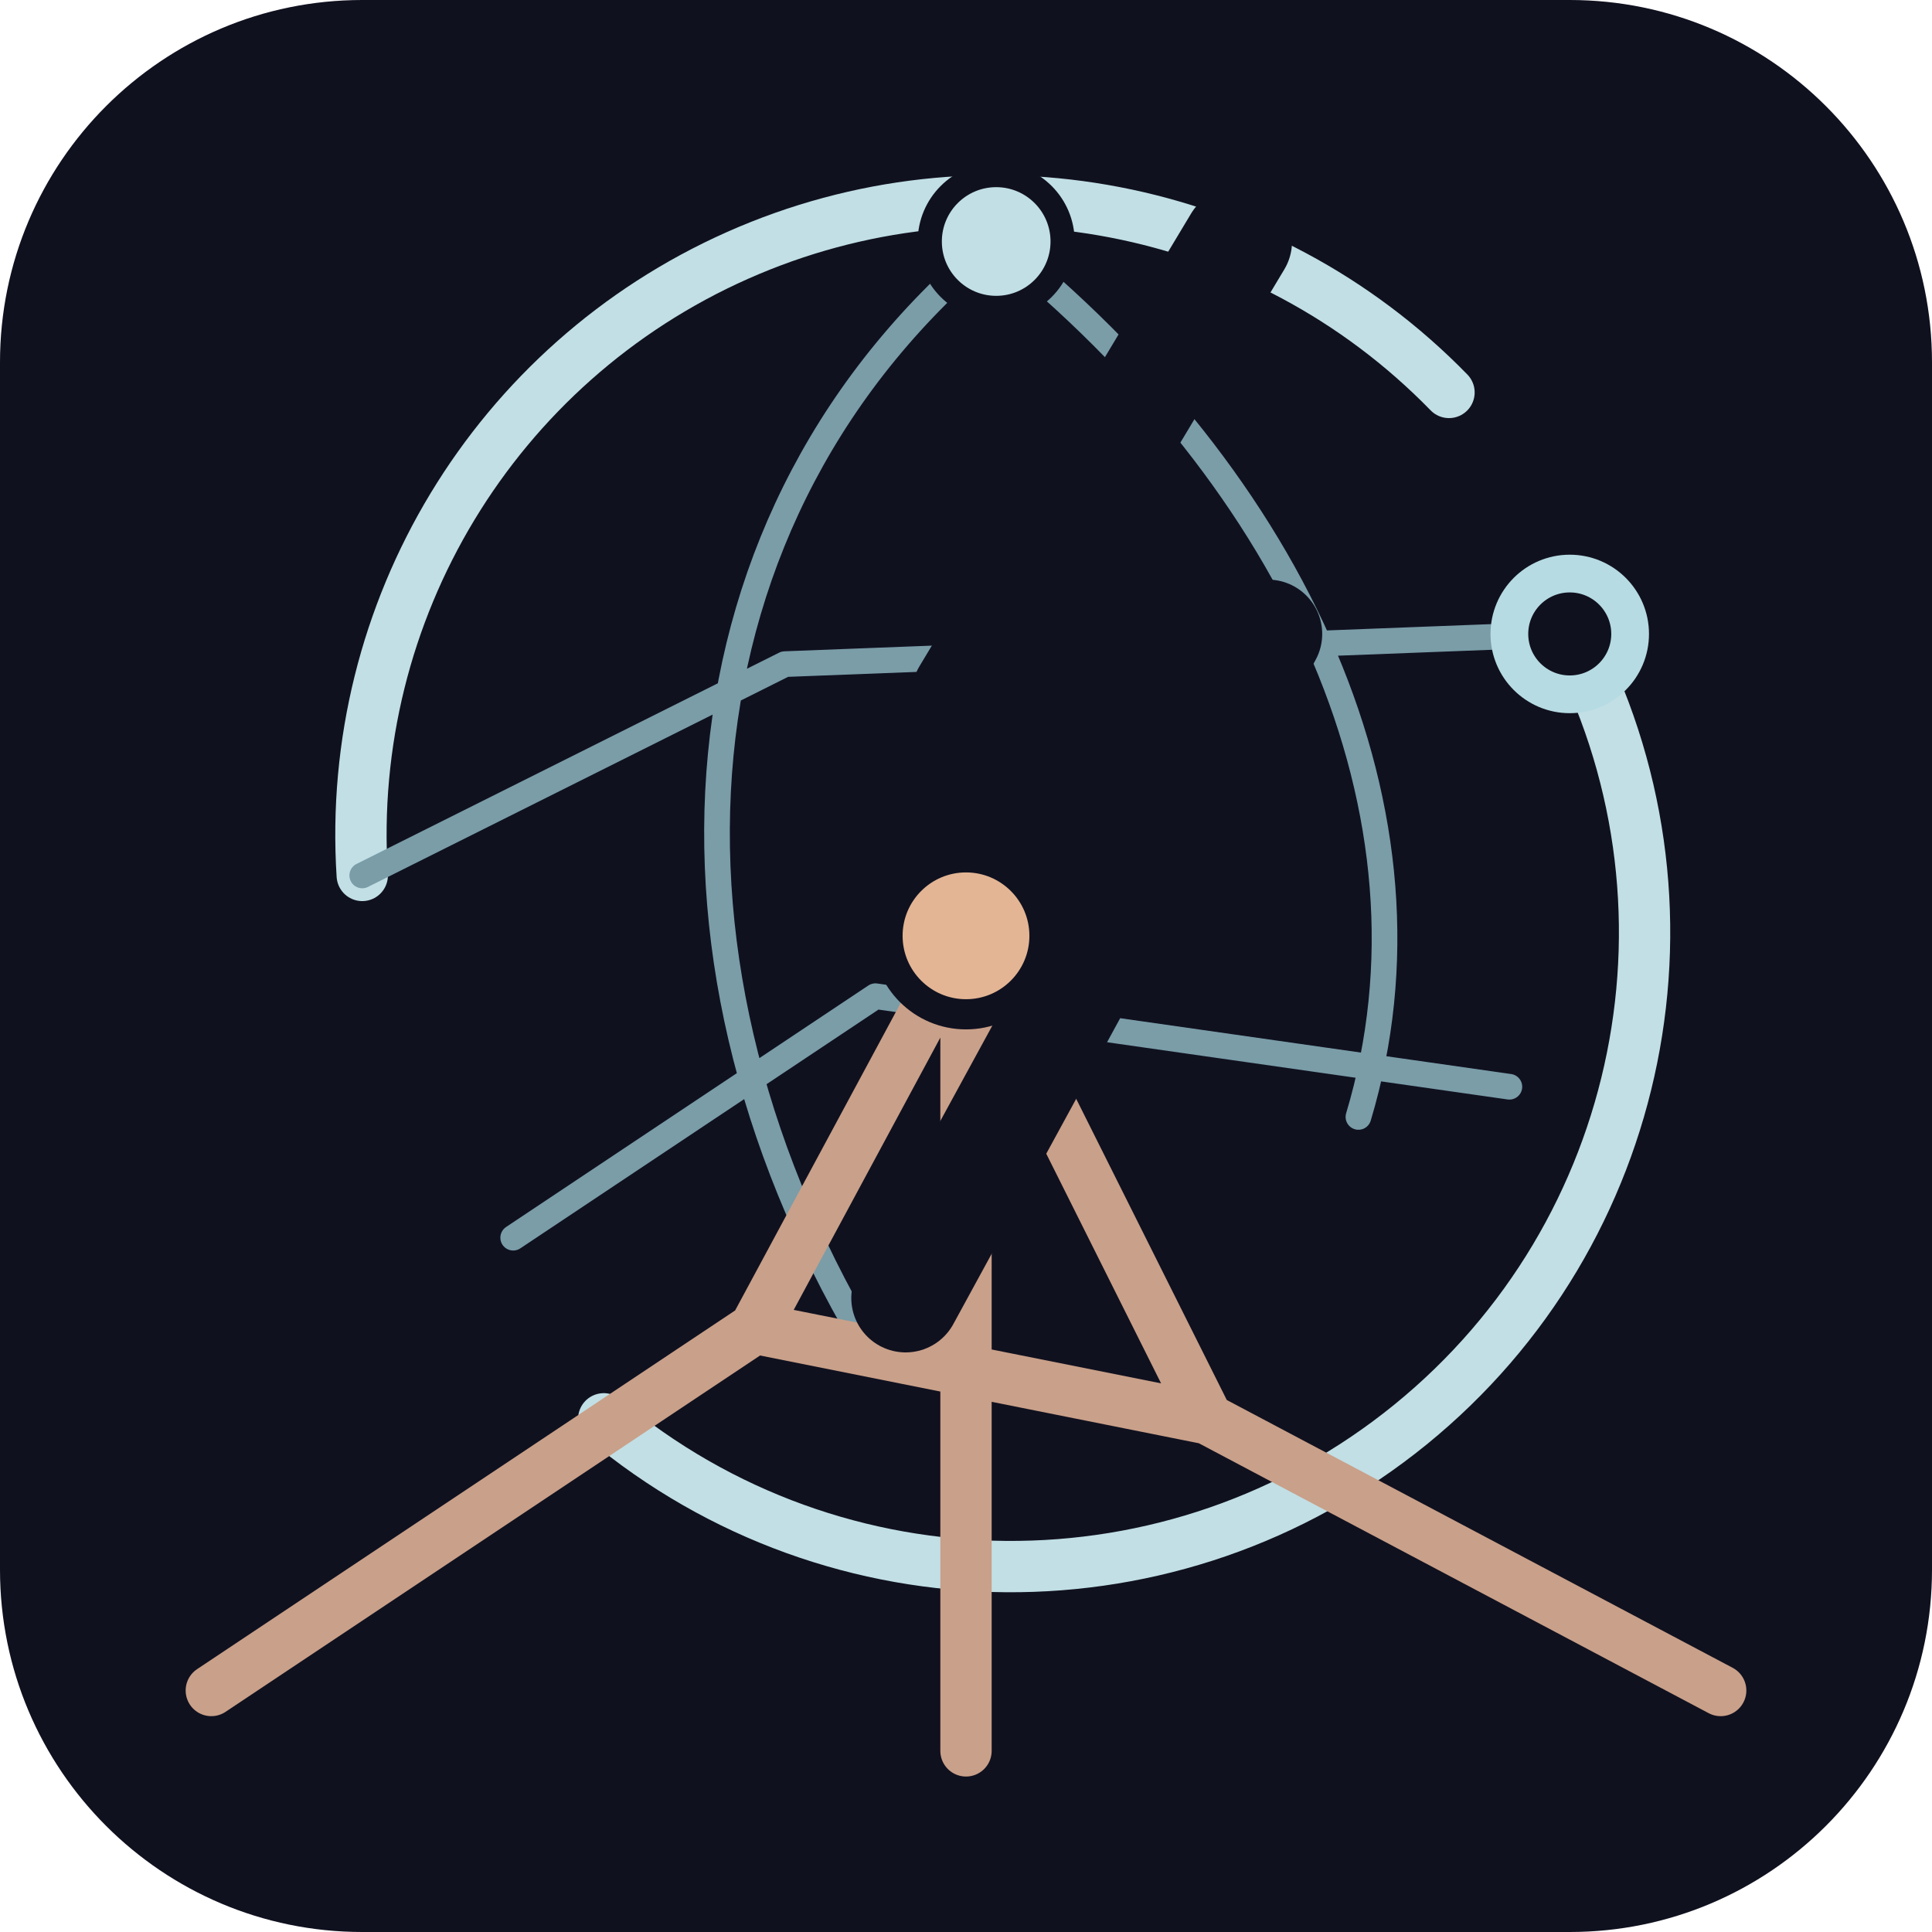
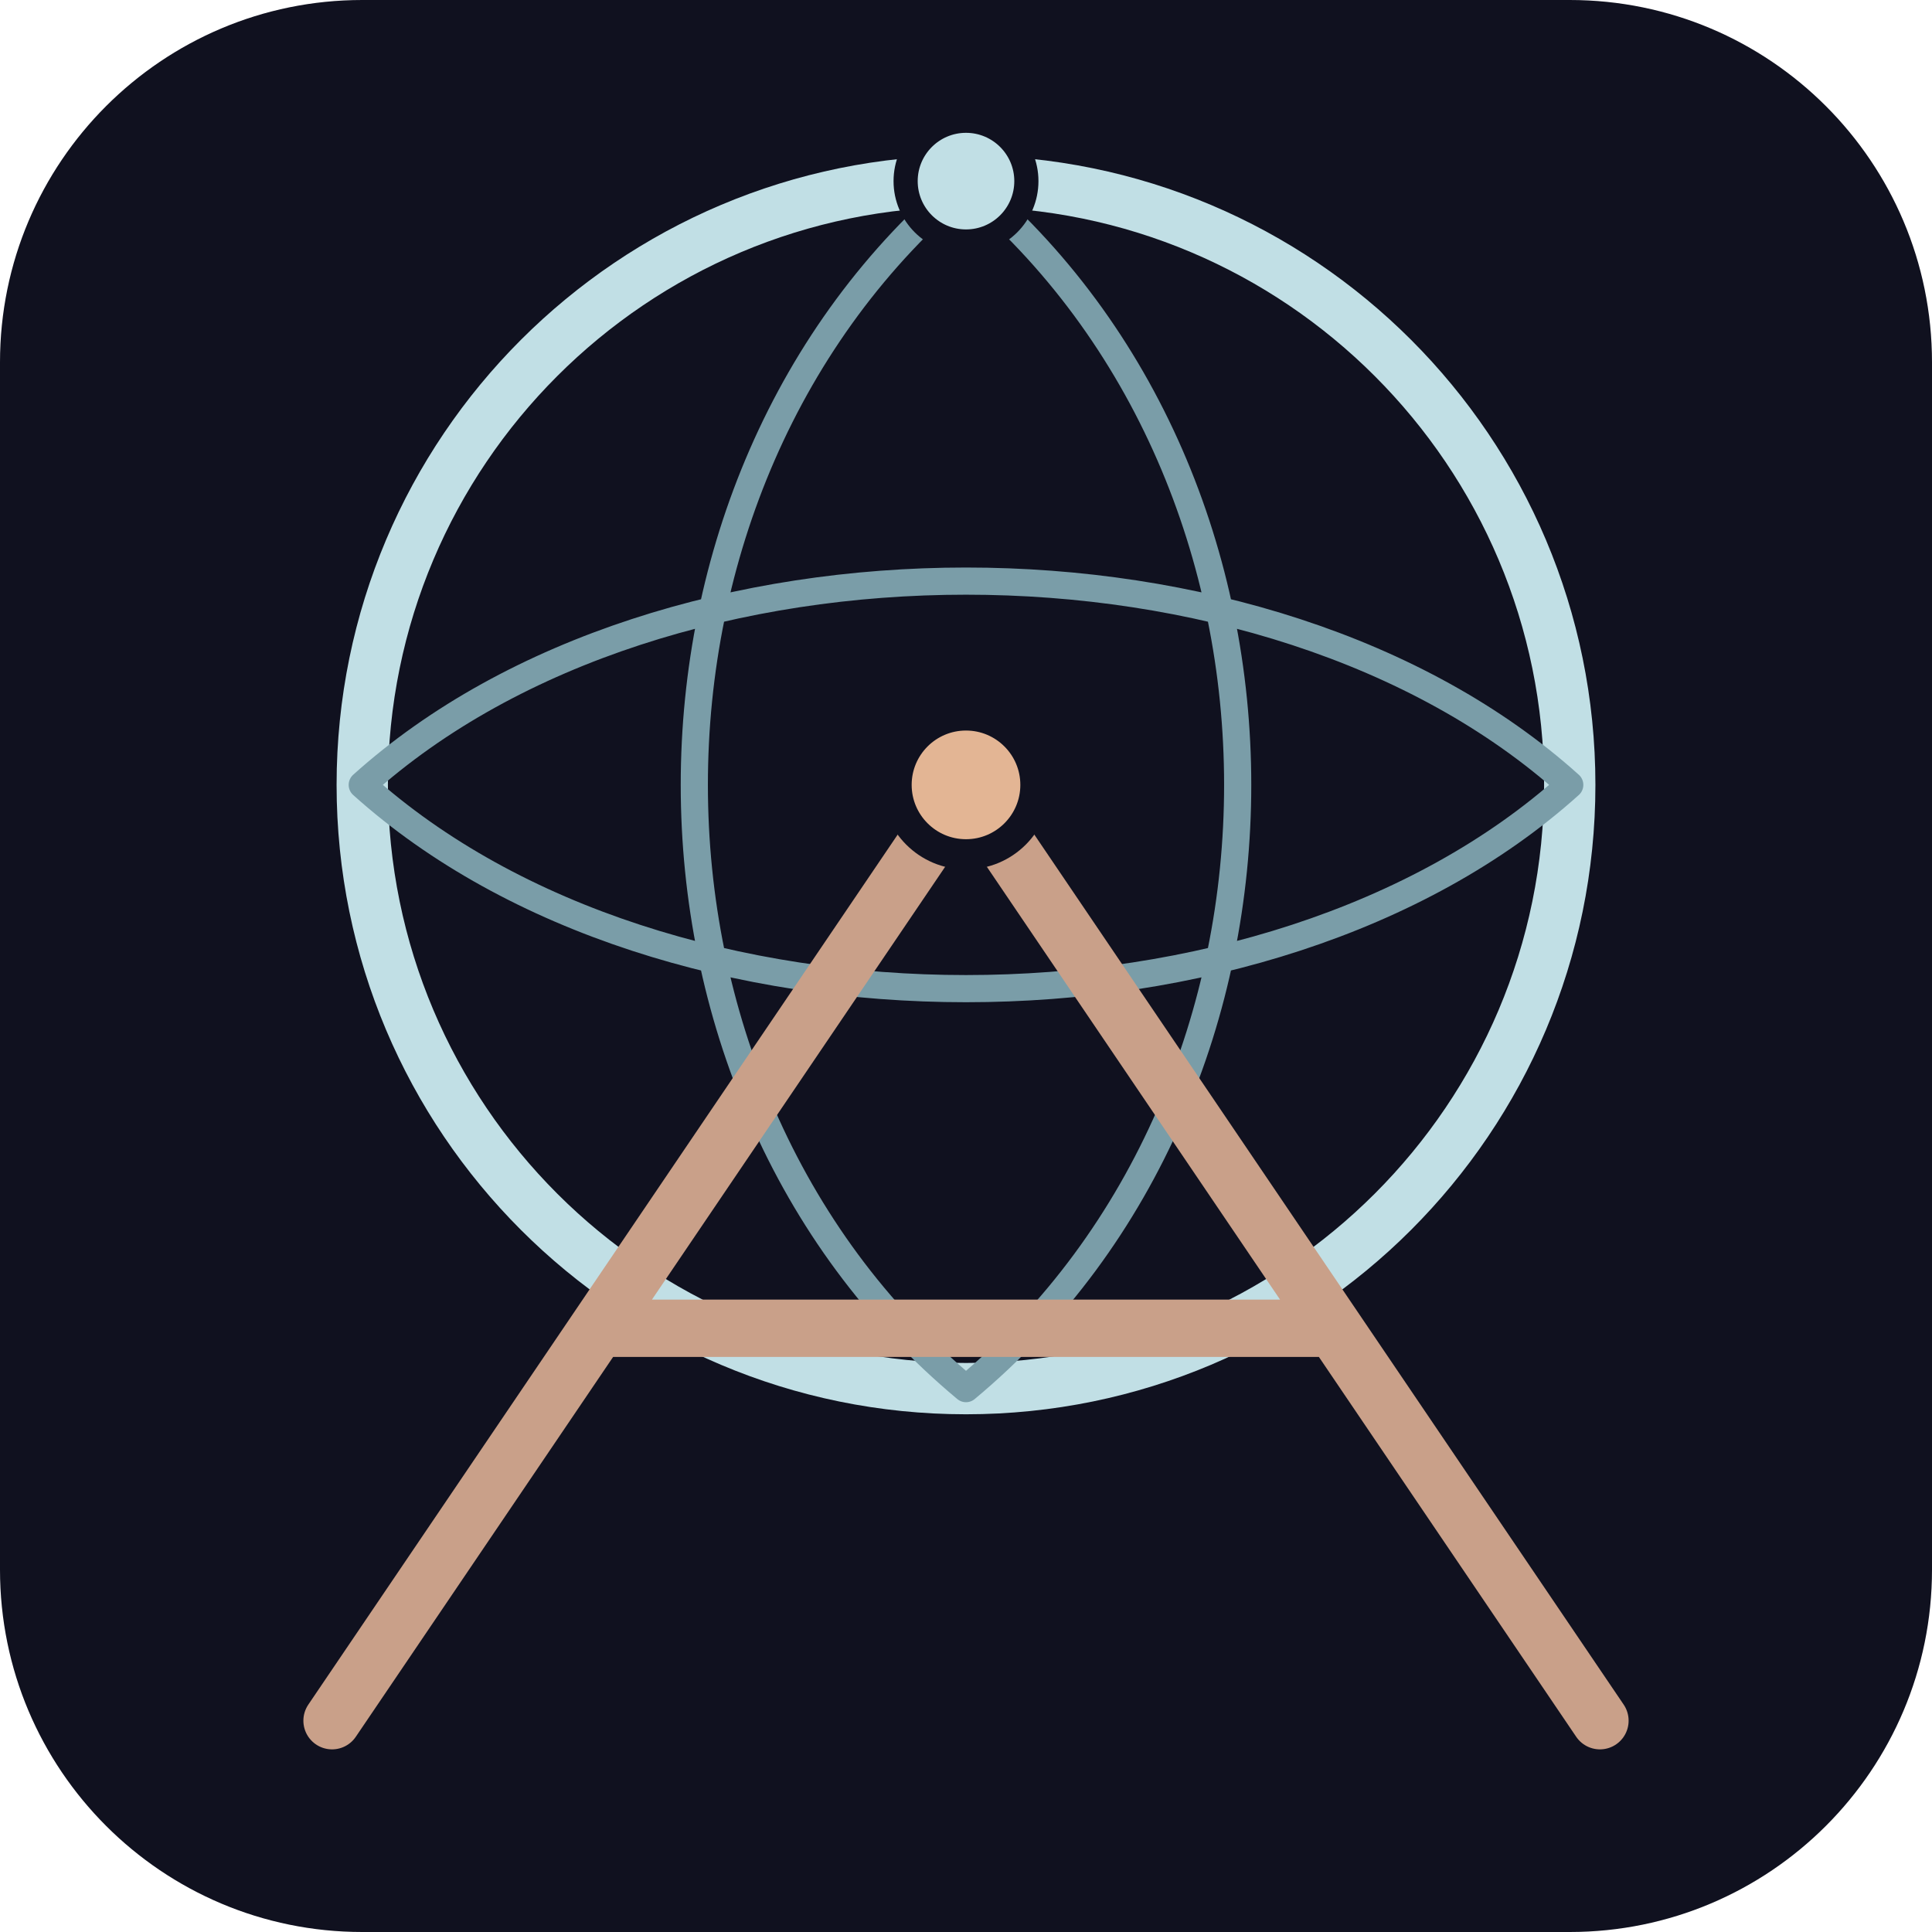
<svg xmlns="http://www.w3.org/2000/svg" fill="none" stroke-linecap="round" stroke-linejoin="round" viewBox="0 0 64 64">
  <rect width="64" height="64" rx="12" fill="#10111f" />
-   <path stroke="#c1dfe5" stroke-width="1.7" d="M12 29a21 21 0 0 1 36-16M52 21a21 21 0 0 1-32 26" />
-   <path stroke="#7a9da8" stroke-width=".85" d="M33 8c-11 9-12 24-4 37M33 8c10 8 15 19 12 29M12 29l14-7 26-1M17 41l12-8 21 3" />
-   <path stroke="#c9a089" stroke-width="1.7" d="m7 56 18-12 7-13 8 16 17 9M25 44l15 3M32 31v27" />
-   <path stroke="#10111f" stroke-width="3.6" d="m41 8-9 15 10-2-12 22" />
-   <circle fill="#c1dfe5" stroke="#10111f" stroke-width=".8" cx="33" cy="8" r="2.2" />
-   <circle fill="#e3b594" stroke="#10111f" stroke-width="1" cx="32" cy="31" r="2.6" />
-   <circle fill="#10111f" stroke="#b6dbe2" stroke-width="1.25" cx="52" cy="21" r="2" />
+   <path stroke="#c1dfe5" stroke-width="1.7" d="M32 6a20 20 0 1 1 0 40 20 20 0 0 1 0-40Z" />
+   <path stroke="#7a9da8" stroke-width=".9" d="M32 6c-12 10-12 30 0 40M32 6c12 10 12 30 0 40M12 26c10-9 30-9 40 0M12 26c10 9 30 9 40 0" />
+   <path stroke="#c9a089" stroke-width="1.9" d="M11 57 32 26 53 57M20 44h24" />
+   <circle fill="#c1dfe5" stroke="#10111f" stroke-width=".8" cx="32" cy="6" r="2" />
+   <circle fill="#e3b594" stroke="#10111f" stroke-width="1" cx="32" cy="26" r="2.3" />
</svg>
